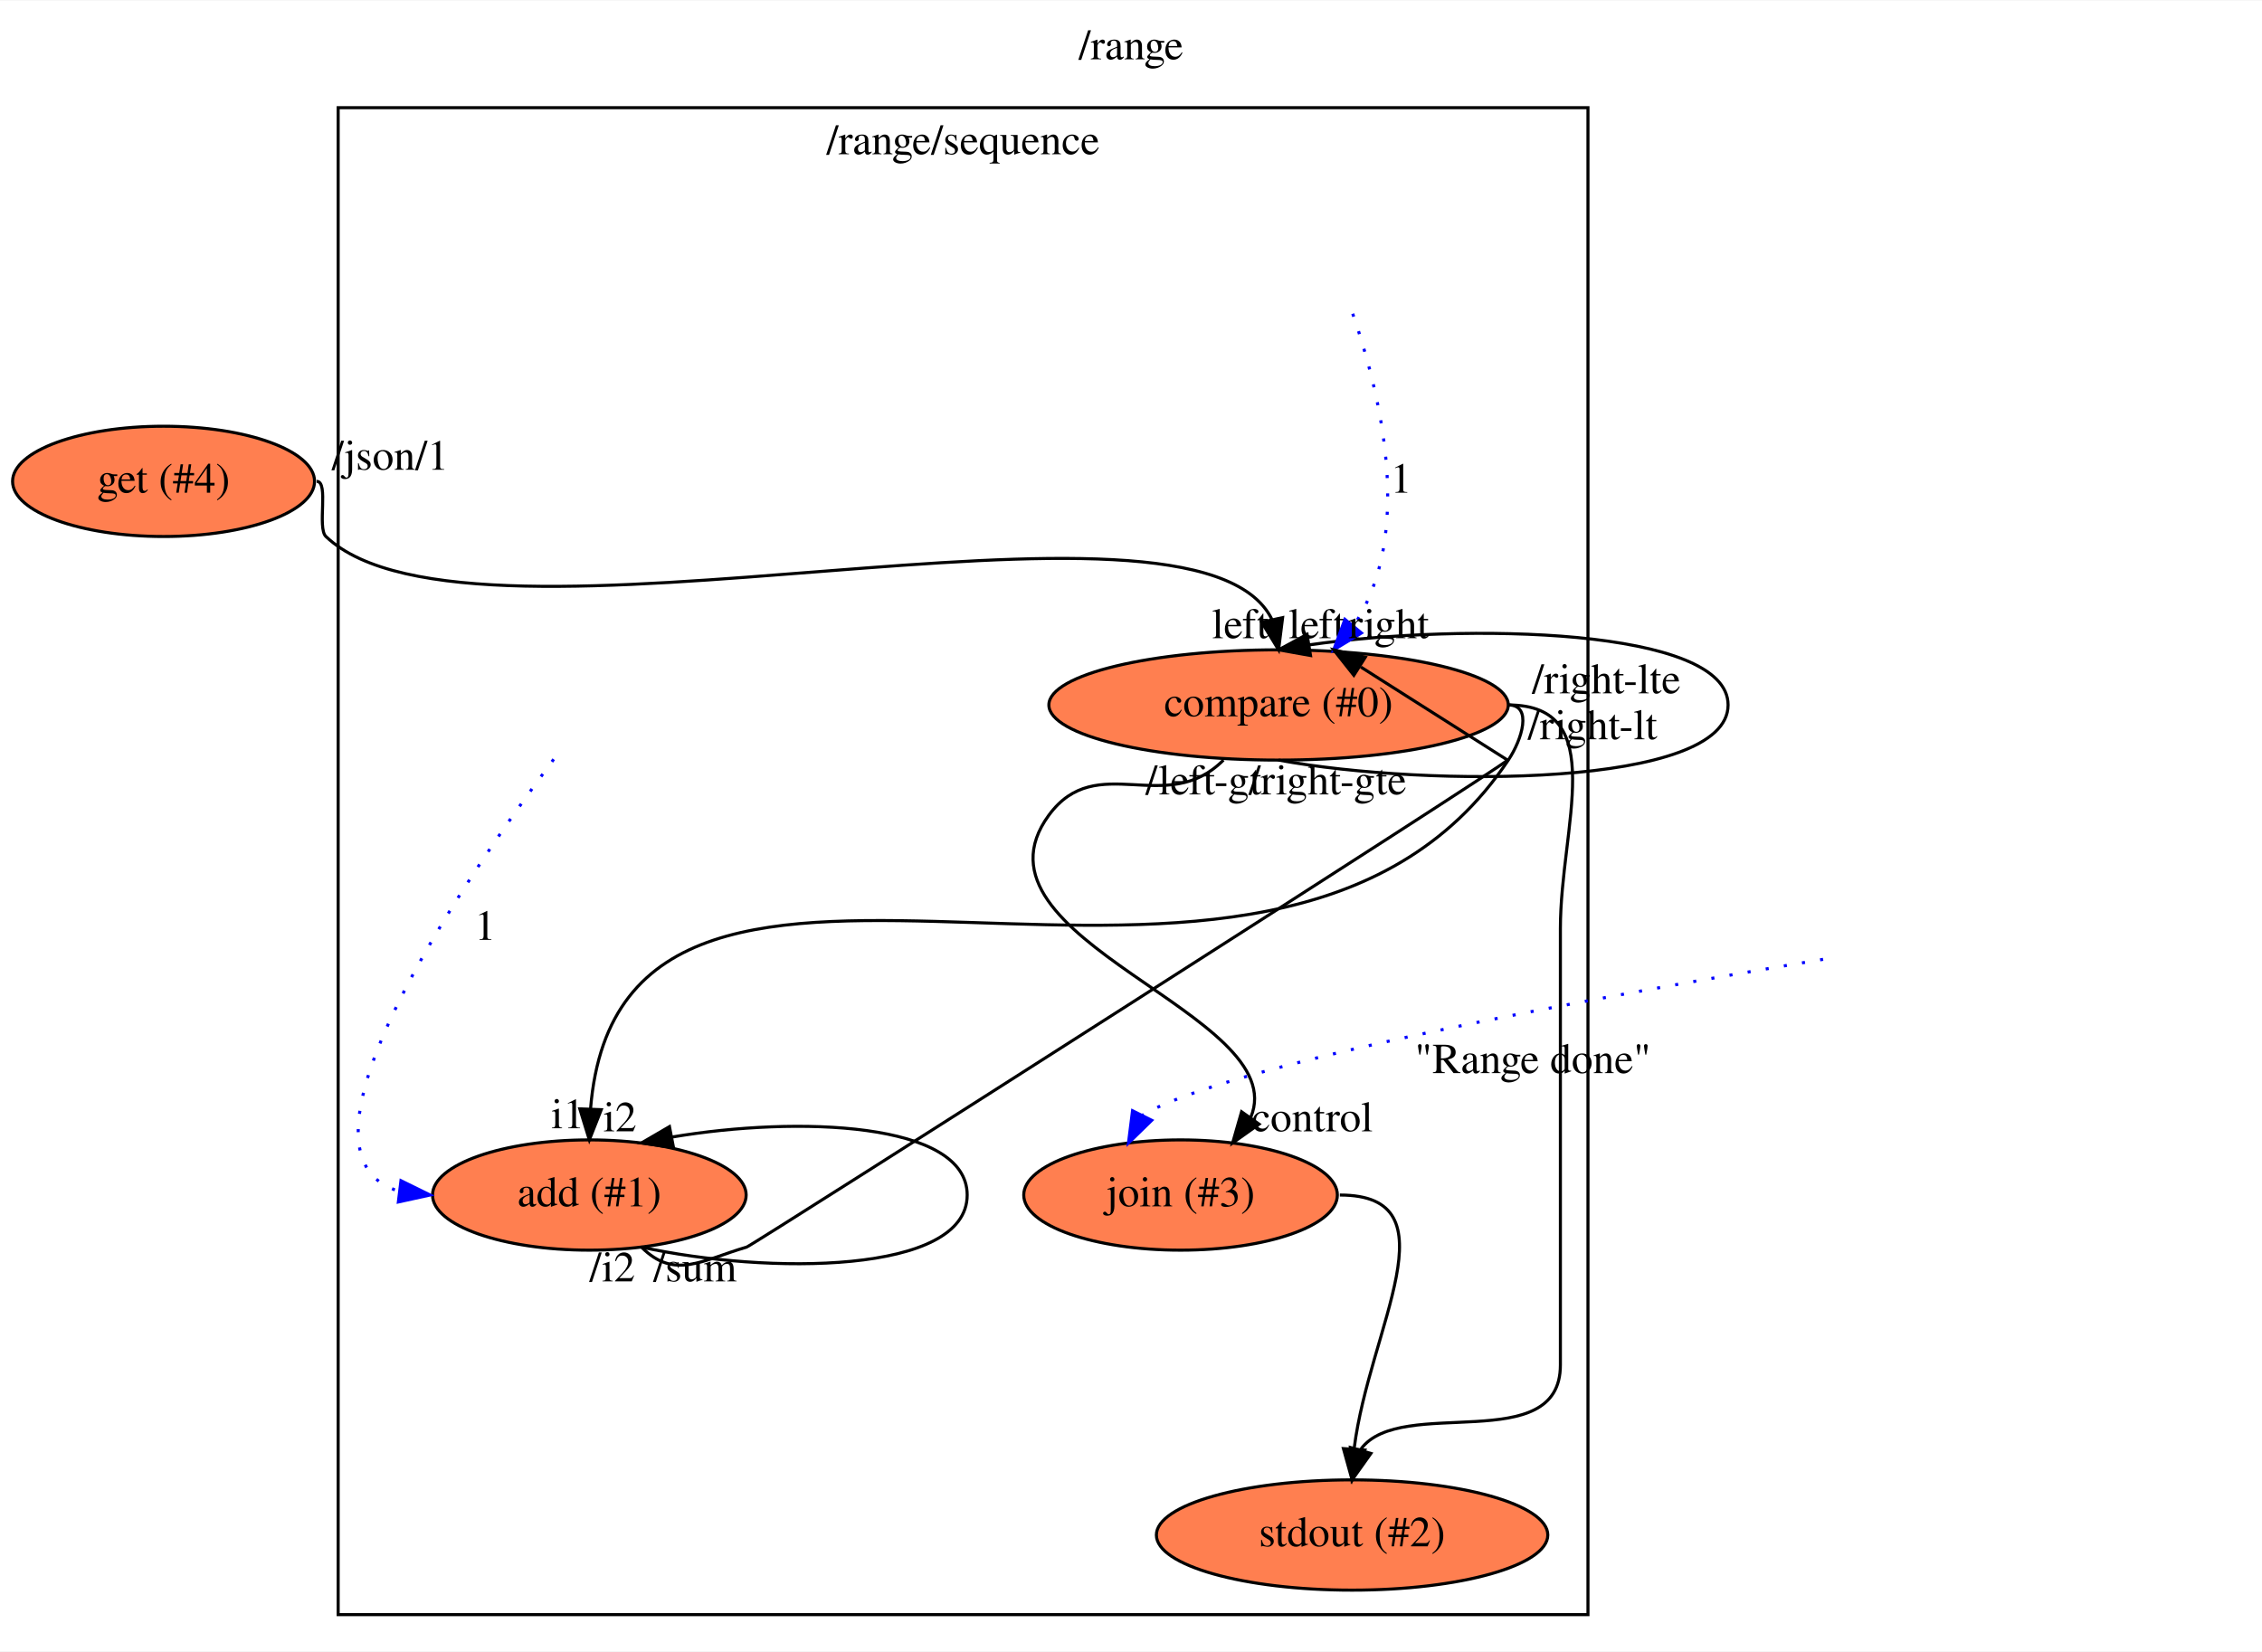
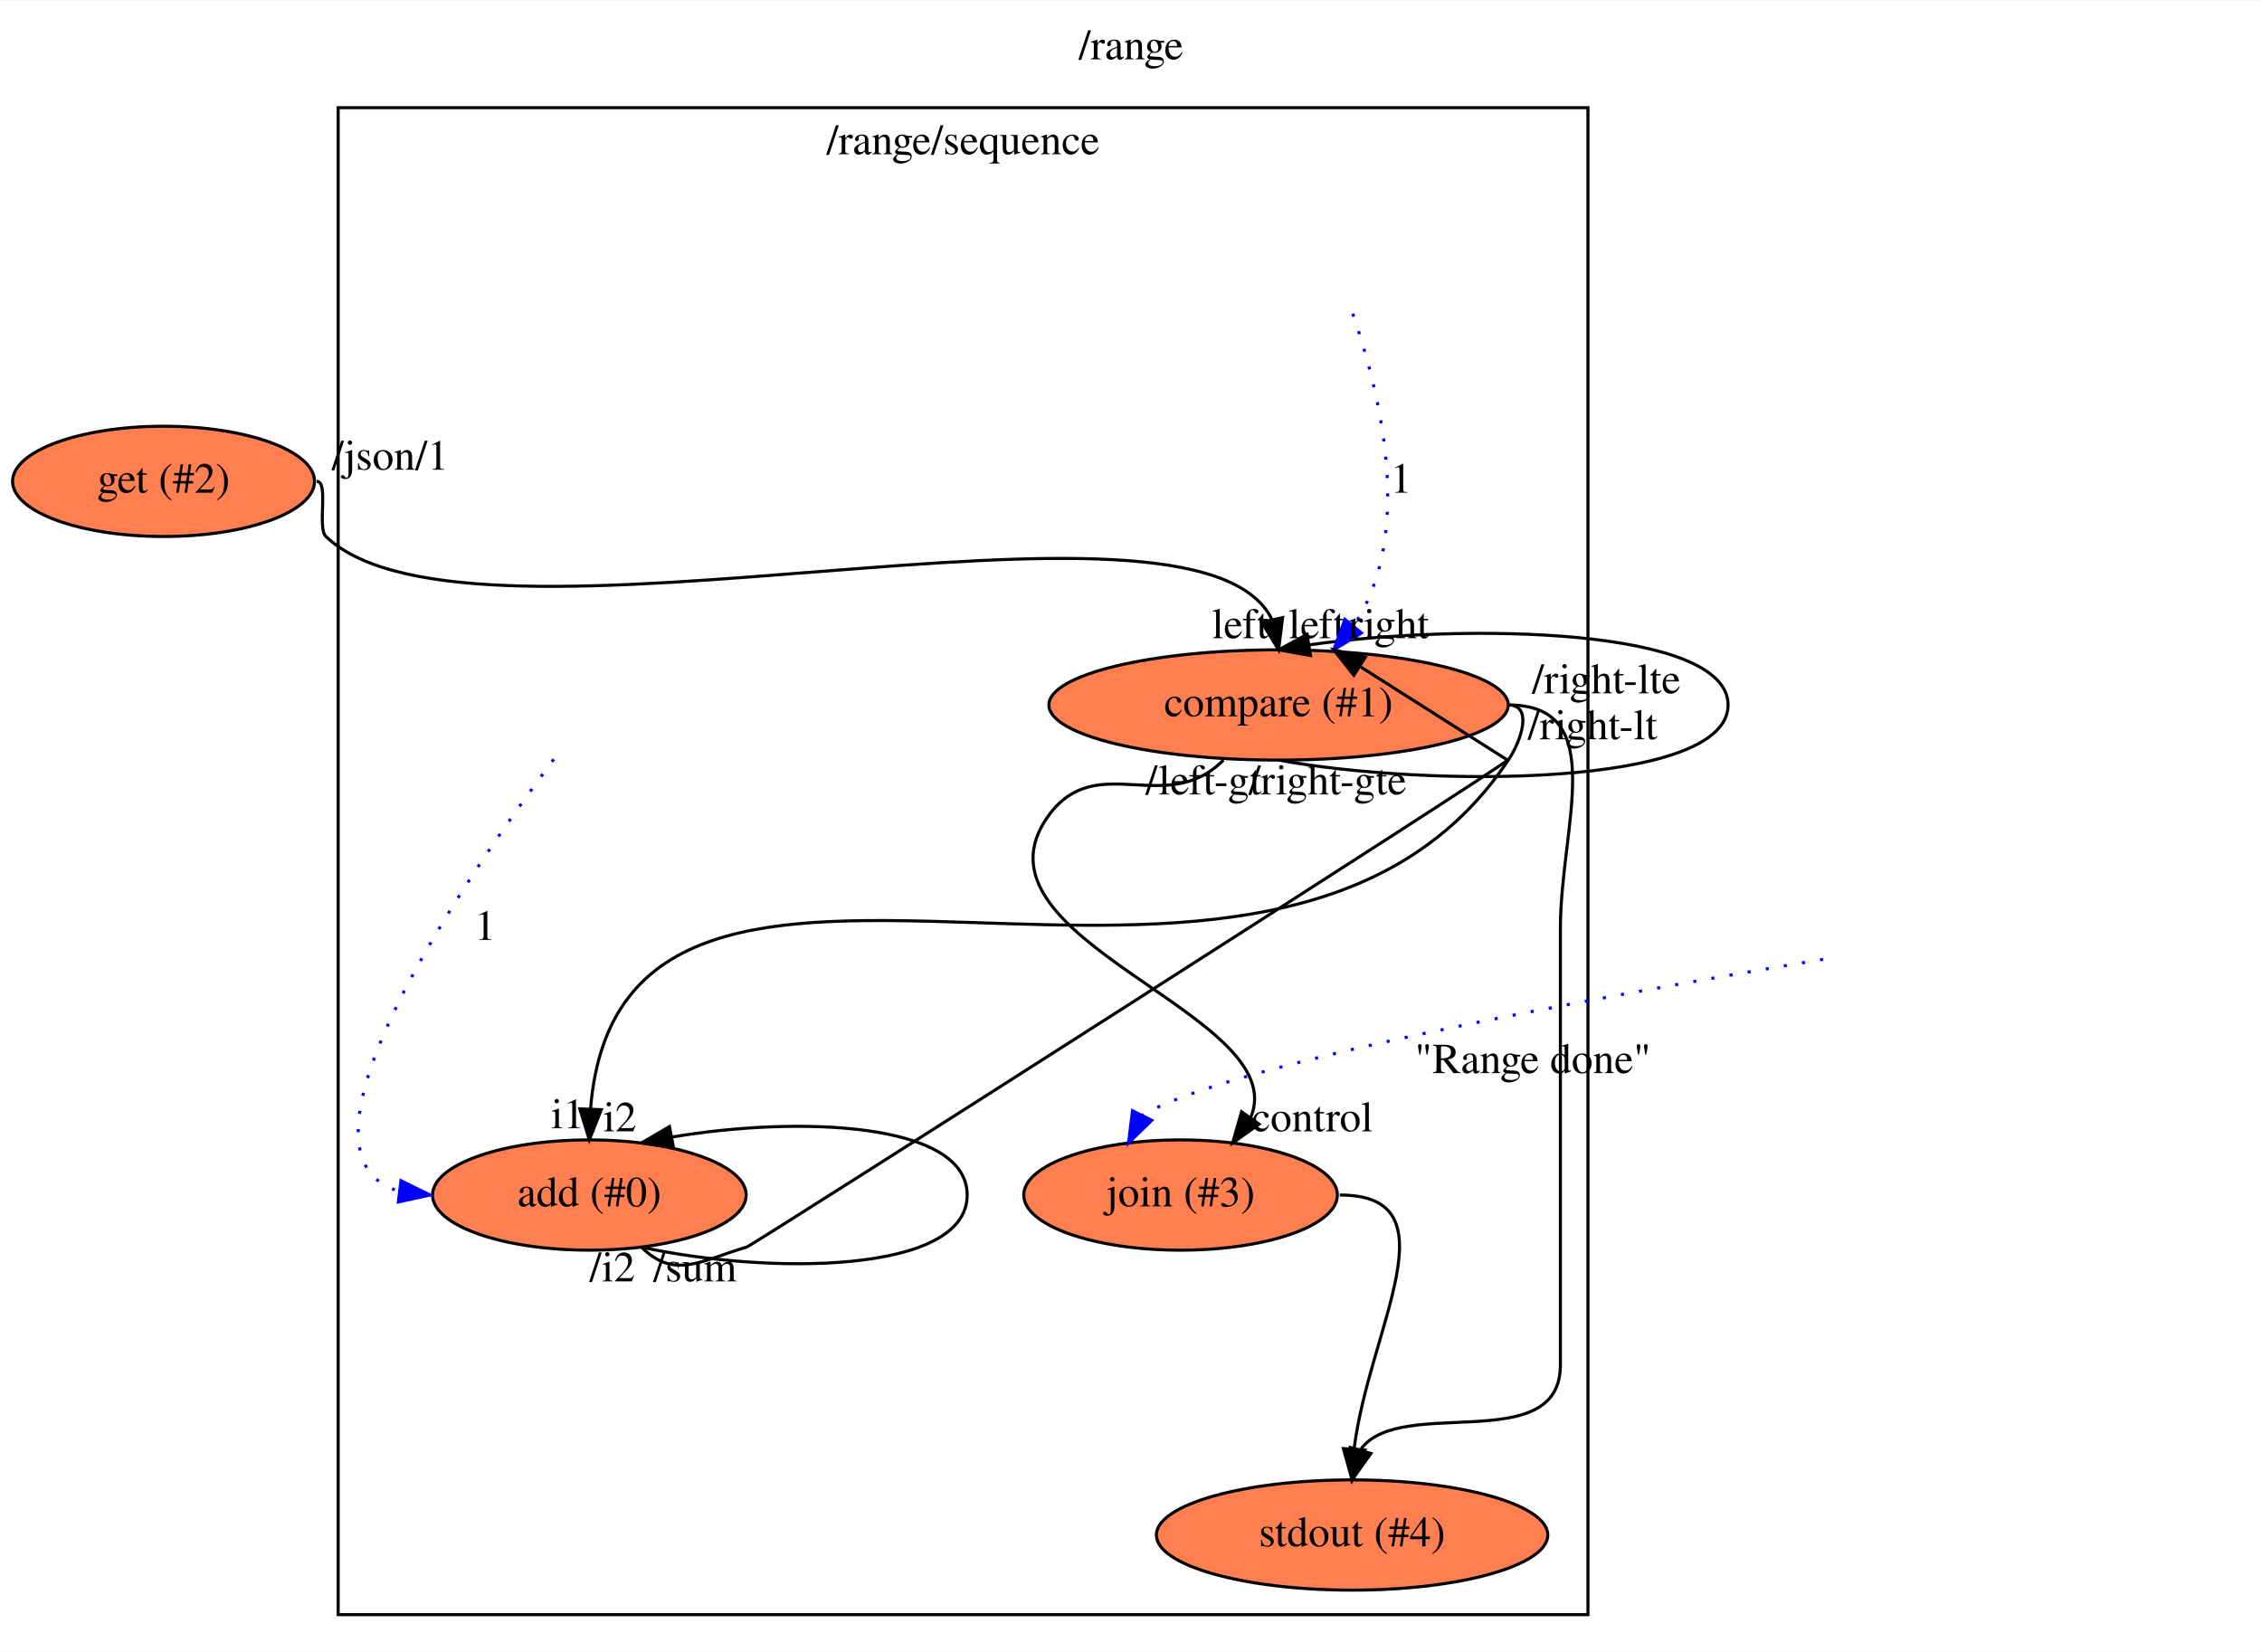
<svg xmlns="http://www.w3.org/2000/svg" xmlns:xlink="http://www.w3.org/1999/xlink" width="738pt" height="539pt" viewBox="0.00 0.00 738.44 539.00">
  <g id="graph0" class="graph" transform="scale(1 1) rotate(0) translate(4 535)">
    <polygon fill="#ffffff" stroke="transparent" points="-4,4 -4,-535 734.439,-535 734.439,4 -4,4" />
    <text text-anchor="middle" x="365.219" y="-515.8" font-family="Times,serif" font-size="14.00" fill="#000000">/range</text>
    <g id="clust1" class="cluster">
      <polygon fill="none" stroke="#000000" points="106.396,-8 106.396,-500 514.396,-500 514.396,-8 106.396,-8" />
      <text text-anchor="middle" x="310.396" y="-484.8" font-family="Times,serif" font-size="14.00" fill="#000000">/range/sequence</text>
    </g>
    <g id="node1" class="node">
      <g id="a_node1">
-         <a xlink:href="file:///home/travis/build/andrewdavidmackenzie/flow/flowr/src/lib/flowruntime/args/get.html" xlink:title="get (#4)">
+         <a xlink:href="file:///home/travis/build/andrewdavidmackenzie/flow/flowr/src/lib/flowruntime/args/get.html" xlink:title="get (#2)">
          <ellipse fill="#ff7f50" stroke="#000000" cx="49.396" cy="-378" rx="49.291" ry="18" />
-           <text text-anchor="middle" x="49.396" y="-374.3" font-family="Times,serif" font-size="14.00" fill="#000000">get (#4)</text>
+           <text text-anchor="middle" x="49.396" y="-374.3" font-family="Times,serif" font-size="14.00" fill="#000000">get (#2)</text>
        </a>
      </g>
    </g>
    <g id="node2" class="node">
      <g id="a_node2">
-         <a xlink:href="file:///home/travis/build/andrewdavidmackenzie/flow/flowstdlib/control/compare_switch/compare_switch.html" xlink:title="compare (#0)">
+         <a xlink:href="file:///home/travis/build/andrewdavidmackenzie/flow/flowstdlib/control/compare_switch/compare_switch.html" xlink:title="compare (#1)">
          <ellipse fill="#ff7f50" stroke="#000000" cx="413.396" cy="-305" rx="74.987" ry="18" />
-           <text text-anchor="middle" x="413.396" y="-301.3" font-family="Times,serif" font-size="14.00" fill="#000000">compare (#0)</text>
+           <text text-anchor="middle" x="413.396" y="-301.3" font-family="Times,serif" font-size="14.00" fill="#000000">compare (#1)</text>
        </a>
      </g>
    </g>
    <g id="edge1" class="edge">
      <path fill="none" stroke="#000000" d="M99.396,-378C103.451,-378 99.462,-362.8 102.396,-360 150.09,-314.484 386.49,-384.45 411.29,-332.798" />
      <polygon fill="#000000" stroke="#000000" points="414.716,-333.512 413.396,-323 407.873,-332.041 414.716,-333.512" />
      <text text-anchor="middle" x="400.896" y="-326.8" font-family="Times,serif" font-size="14.00" fill="#000000">left</text>
      <text text-anchor="middle" x="123.396" y="-381.8" font-family="Times,serif" font-size="14.00" fill="#000000">/json/1</text>
    </g>
    <g id="edge4" class="edge">
      <path fill="none" stroke="#000000" d="M413.396,-287C462.31,-278 560.139,-278 560.139,-305 560.139,-330.26 474.514,-331.888 423.424,-324.623" />
      <polygon fill="#000000" stroke="#000000" points="423.826,-321.143 413.396,-323 422.708,-328.053 423.826,-321.143" />
      <text text-anchor="middle" x="425.896" y="-326.8" font-family="Times,serif" font-size="14.00" fill="#000000">left</text>
      <text text-anchor="middle" x="388.896" y="-275.8" font-family="Times,serif" font-size="14.00" fill="#000000">/left-gt</text>
    </g>
    <g id="node4" class="node">
      <g id="a_node4">
-         <a xlink:href="file:///home/travis/build/andrewdavidmackenzie/flow/flowr/src/lib/flowruntime/stdio/stdout.html" xlink:title="stdout (#2)">
+         <a xlink:href="file:///home/travis/build/andrewdavidmackenzie/flow/flowr/src/lib/flowruntime/stdio/stdout.html" xlink:title="stdout (#4)">
          <ellipse fill="#ff7f50" stroke="#000000" cx="437.396" cy="-34" rx="63.889" ry="18" />
-           <text text-anchor="middle" x="437.396" y="-30.3" font-family="Times,serif" font-size="14.00" fill="#000000">stdout (#2)</text>
+           <text text-anchor="middle" x="437.396" y="-30.3" font-family="Times,serif" font-size="14.00" fill="#000000">stdout (#4)</text>
        </a>
      </g>
    </g>
    <g id="edge3" class="edge">
      <path fill="none" stroke="#000000" d="M488.396,-305C521.708,-305 505.396,-265.313 505.396,-232 505.396,-232 505.396,-232 505.396,-89.5 505.396,-59.301 453.333,-79.663 440.317,-62.105" />
      <polygon fill="#000000" stroke="#000000" points="443.536,-60.634 437.396,-52 436.811,-62.579 443.536,-60.634" />
      <text text-anchor="middle" x="520.396" y="-308.8" font-family="Times,serif" font-size="14.00" fill="#000000">/right-lte</text>
    </g>
    <g id="node5" class="node">
      <g id="a_node5">
-         <a xlink:href="file:///home/travis/build/andrewdavidmackenzie/flow/flowstdlib/math/add/add.html" xlink:title="add (#1)">
+         <a xlink:href="file:///home/travis/build/andrewdavidmackenzie/flow/flowstdlib/math/add/add.html" xlink:title="add (#0)">
          <ellipse fill="#ff7f50" stroke="#000000" cx="188.396" cy="-145" rx="51.191" ry="18" />
-           <text text-anchor="middle" x="188.396" y="-141.3" font-family="Times,serif" font-size="14.00" fill="#000000">add (#1)</text>
+           <text text-anchor="middle" x="188.396" y="-141.3" font-family="Times,serif" font-size="14.00" fill="#000000">add (#0)</text>
        </a>
      </g>
    </g>
    <g id="edge5" class="edge">
      <path fill="none" stroke="#000000" d="M488.396,-305C496.396,-305 492.843,-293.65 488.396,-287 410.154,-169.999 199.045,-300.583 188.783,-173.066" />
      <polygon fill="#000000" stroke="#000000" points="192.278,-172.858 188.396,-163 185.283,-173.127 192.278,-172.858" />
      <text text-anchor="middle" x="181.396" y="-166.8" font-family="Times,serif" font-size="14.00" fill="#000000">i1</text>
      <text text-anchor="middle" x="515.896" y="-293.8" font-family="Times,serif" font-size="14.00" fill="#000000">/right-lt</text>
    </g>
    <g id="node6" class="node">
      <g id="a_node6">
        <a xlink:href="file:///home/travis/build/andrewdavidmackenzie/flow/flowstdlib/control/join/join.html" xlink:title="join (#3)">
          <ellipse fill="#ff7f50" stroke="#000000" cx="381.396" cy="-145" rx="51.191" ry="18" />
          <text text-anchor="middle" x="381.396" y="-141.3" font-family="Times,serif" font-size="14.00" fill="#000000">join (#3)</text>
        </a>
      </g>
    </g>
    <g id="edge6" class="edge">
      <path fill="none" stroke="#000000" d="M395.396,-287C376.61,-268.215 354.1,-290.428 338.396,-269 308.558,-228.288 418.433,-204.293 404.317,-170.365" />
      <polygon fill="#000000" stroke="#000000" points="407.03,-168.14 398.396,-162 401.317,-172.184 407.03,-168.14" />
      <text text-anchor="middle" x="424.396" y="-165.8" font-family="Times,serif" font-size="14.00" fill="#000000">control</text>
      <text text-anchor="middle" x="429.396" y="-275.8" font-family="Times,serif" font-size="14.00" fill="#000000">/right-gte</text>
    </g>
    <g id="edge2" class="edge">
      <path fill="none" stroke="#0000ff" stroke-dasharray="1,5" d="M437.608,-432.726C446.453,-407.208 457.964,-360.689 437.916,-330.921" />
      <polygon fill="#0000ff" stroke="#0000ff" points="440.453,-328.496 431.396,-323 435.049,-332.945 440.453,-328.496" />
      <text text-anchor="middle" x="453.396" y="-374.3" font-family="Times,serif" font-size="14.00" fill="#000000">1</text>
    </g>
    <g id="edge9" class="edge">
      <path fill="none" stroke="#000000" d="M205.396,-128C216.189,-117.206 225.091,-123.713 239.741,-128 241.707,-128.575 487.156,-285.203 488.139,-287 488.139,-287 456.221,-307.25 440.262,-317.375" />
      <polygon fill="#000000" stroke="#000000" points="437.965,-314.687 431.396,-323 441.715,-320.598 437.965,-314.687" />
      <text text-anchor="middle" x="449.396" y="-326.8" font-family="Times,serif" font-size="14.00" fill="#000000">right</text>
      <text text-anchor="middle" x="222.896" y="-116.8" font-family="Times,serif" font-size="14.00" fill="#000000">/sum</text>
    </g>
    <g id="edge8" class="edge">
      <path fill="none" stroke="#000000" d="M205.396,-128C246.511,-119 311.741,-119 311.741,-145 311.741,-168.969 256.305,-170.841 215.431,-163.936" />
      <polygon fill="#000000" stroke="#000000" points="215.878,-160.458 205.396,-162 214.551,-167.331 215.878,-160.458" />
      <text text-anchor="middle" x="198.396" y="-165.8" font-family="Times,serif" font-size="14.00" fill="#000000">i2</text>
      <text text-anchor="middle" x="195.896" y="-116.8" font-family="Times,serif" font-size="14.00" fill="#000000">/i2</text>
    </g>
    <g id="edge11" class="edge">
      <path fill="none" stroke="#000000" d="M433.396,-145C471.373,-145 442.997,-101.494 438.086,-62.354" />
      <polygon fill="#000000" stroke="#000000" points="441.553,-61.745 437.396,-52 434.569,-62.211 441.553,-61.745" />
    </g>
    <g id="edge7" class="edge">
      <path fill="none" stroke="#0000ff" stroke-dasharray="1,5" d="M176.758,-287.266C147.71,-248.293 85.597,-157.724 126.443,-146.211" />
      <polygon fill="#0000ff" stroke="#0000ff" points="126.892,-149.682 136.396,-145 126.046,-142.734 126.892,-149.682" />
      <text text-anchor="middle" x="154.396" y="-228.3" font-family="Times,serif" font-size="14.00" fill="#000000">1</text>
    </g>
    <g id="edge10" class="edge">
      <path fill="none" stroke="#0000ff" stroke-dasharray="1,5" d="M591.161,-221.95C515.721,-209.399 396.317,-187.568 368.889,-171.021" />
      <polygon fill="#0000ff" stroke="#0000ff" points="371.987,-169.391 364.396,-162 365.721,-172.512 371.987,-169.391" />
      <text text-anchor="middle" x="496.396" y="-184.8" font-family="Times,serif" font-size="14.00" fill="#000000">"Range done"</text>
    </g>
  </g>
</svg>
